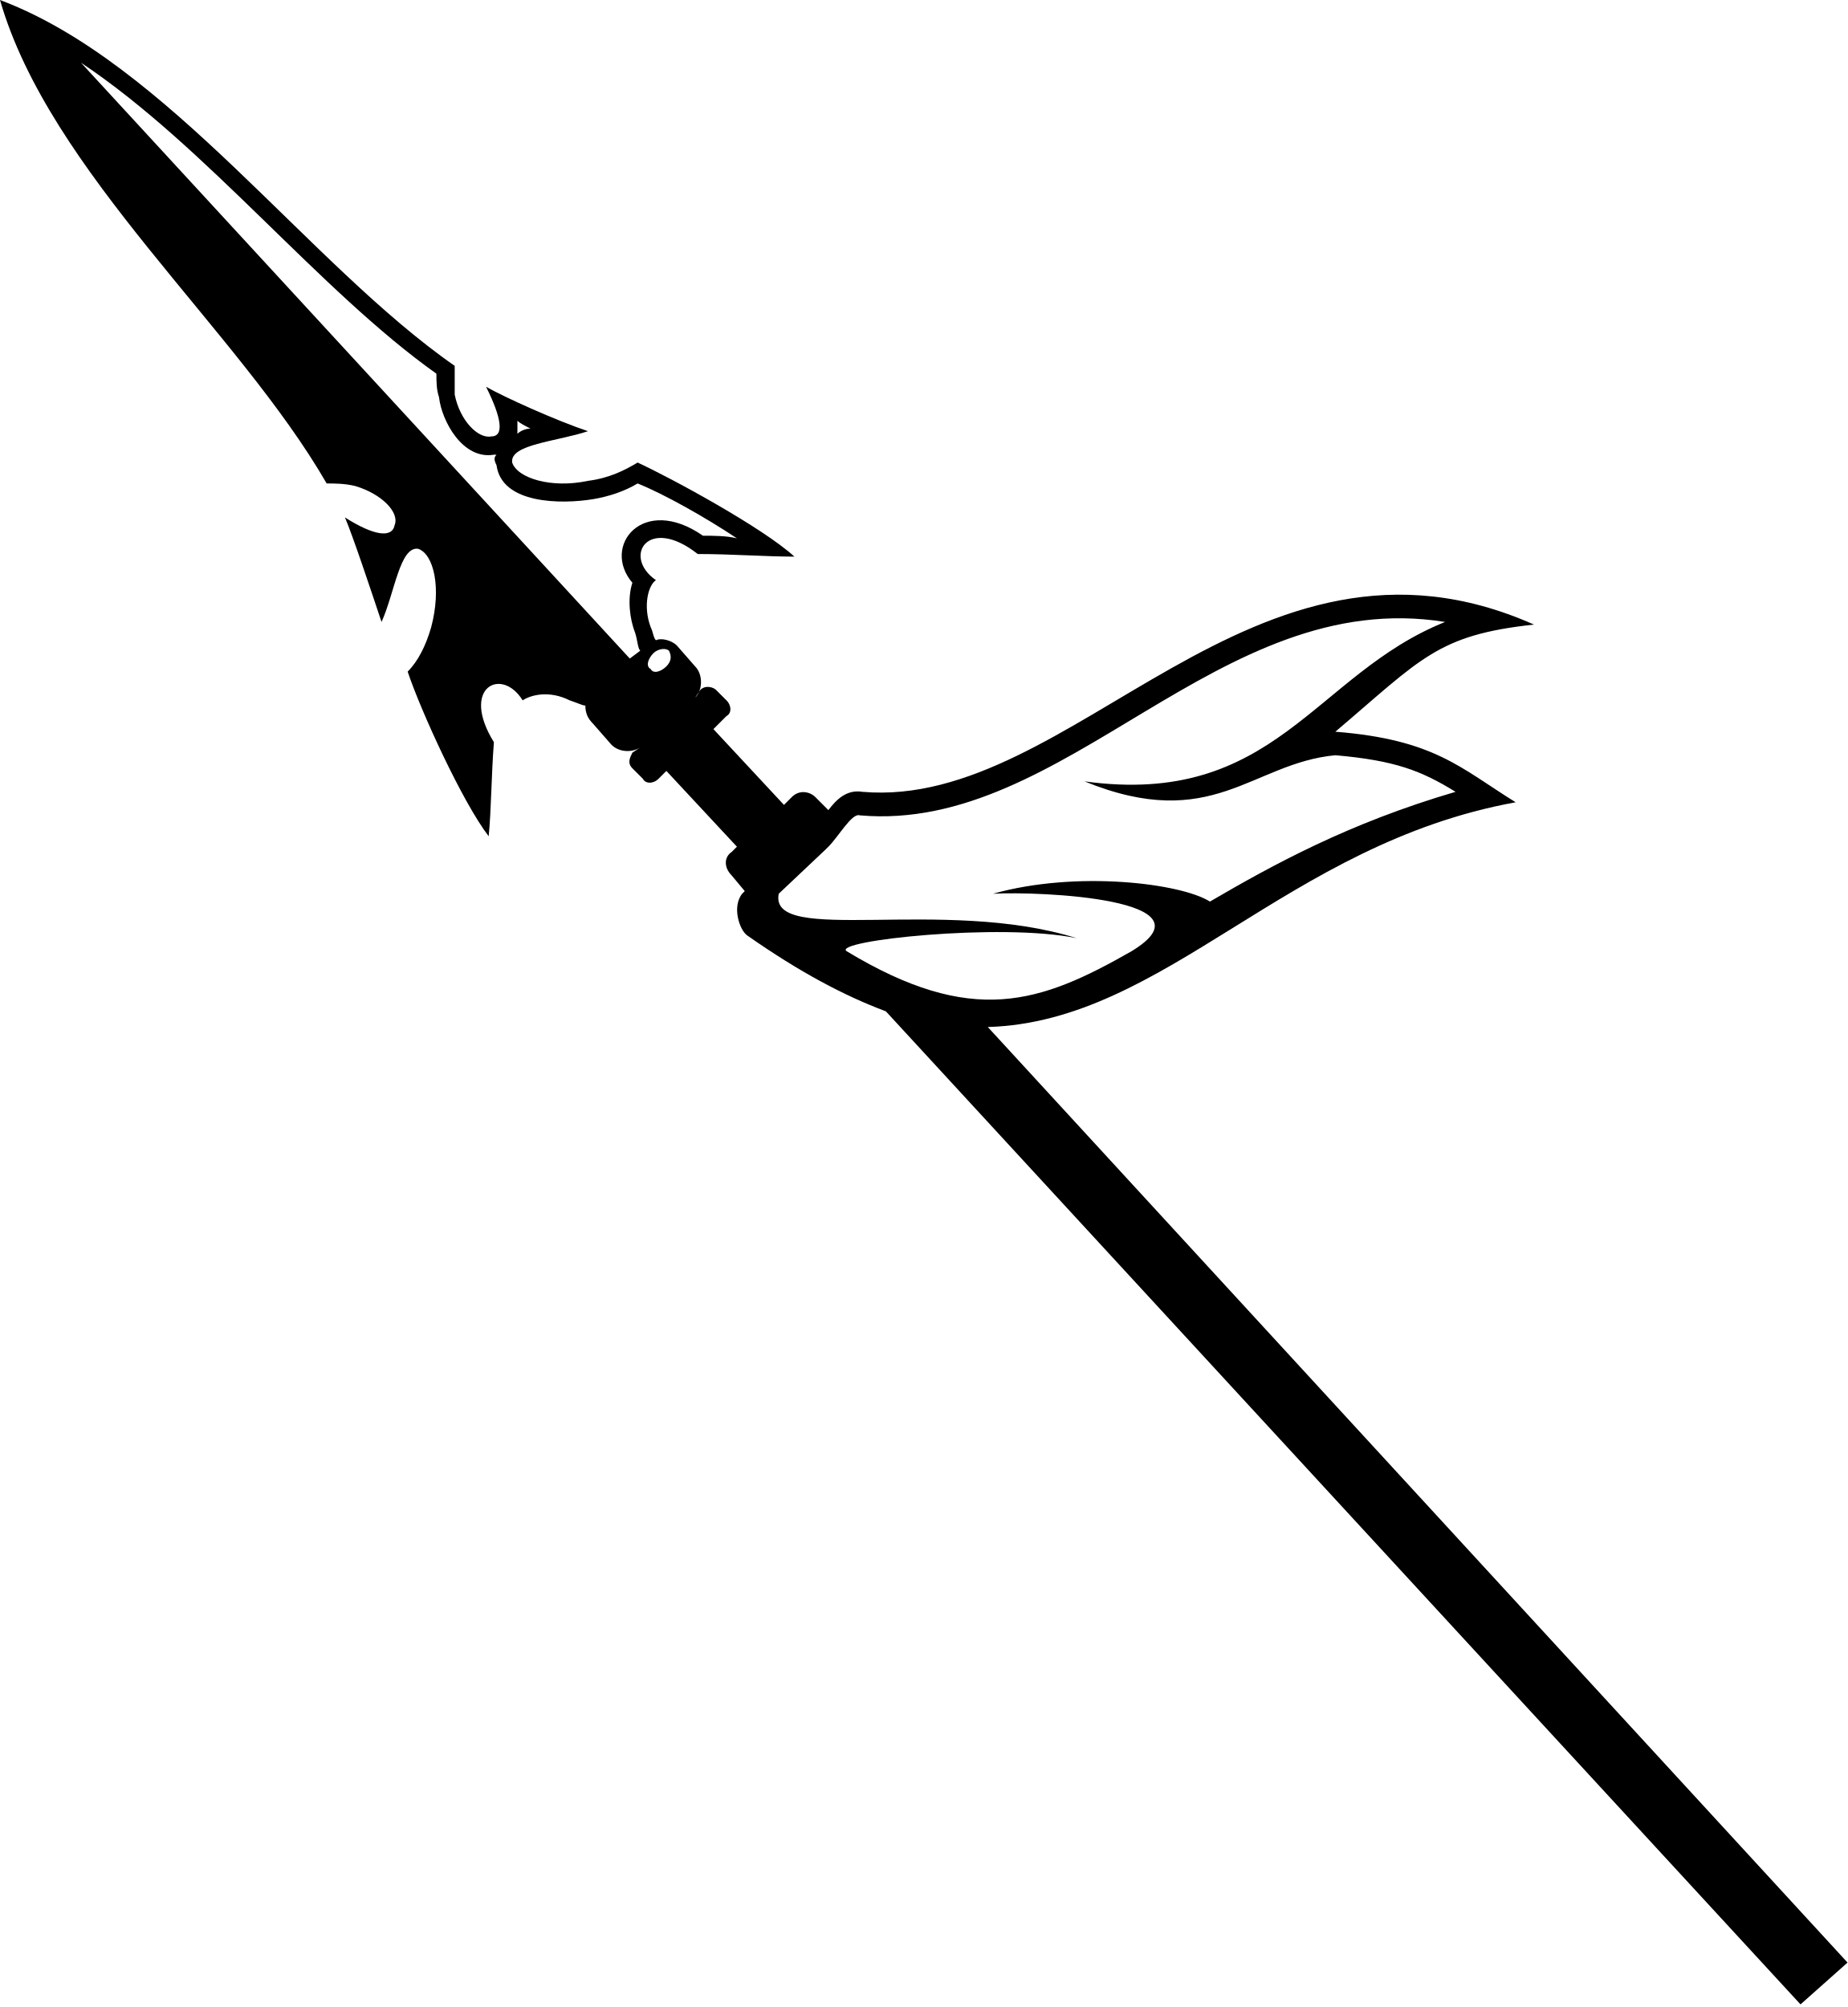
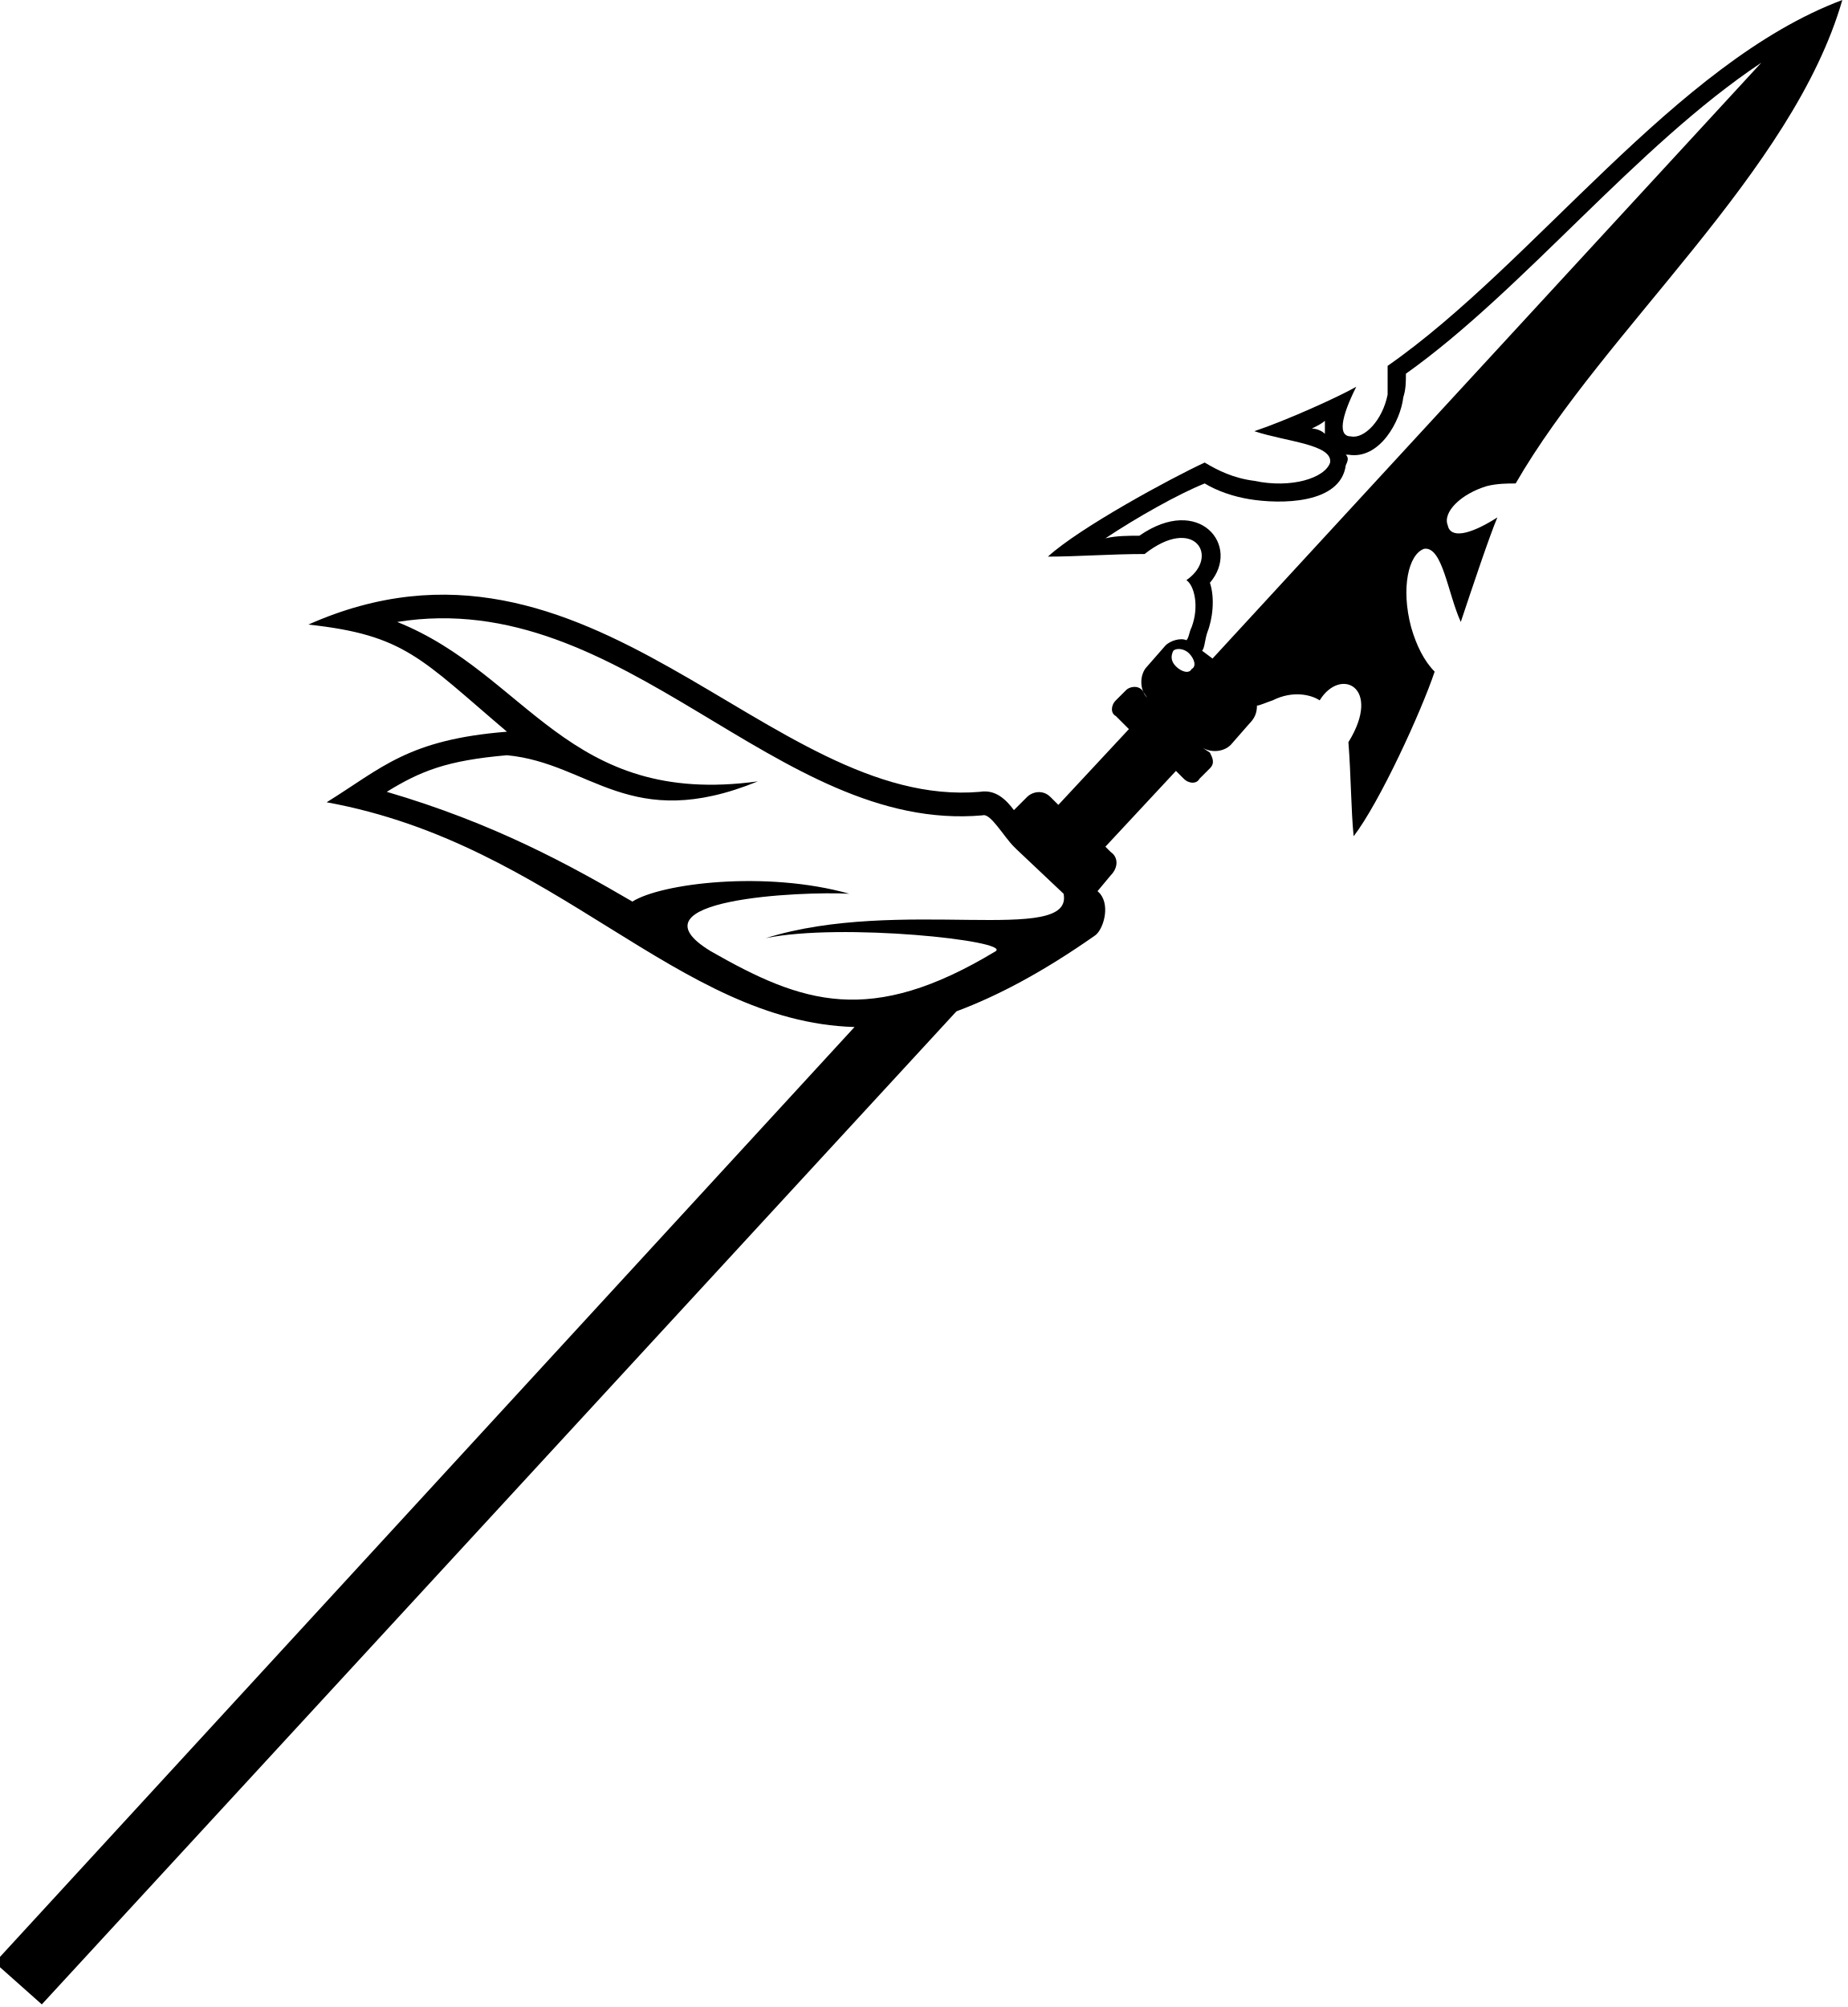
<svg xmlns="http://www.w3.org/2000/svg" version="1.1" viewBox="0 0 707 768" fill-rule="evenodd">
-   <g>
+   <g transform="scale(-1,1) translate(-705,0)">
    <path d="M187 320c1,-10 1,-23 2,-36 -13,-21 3,-29 11,-16 3,-2 10,-4 18,0 3,1 5,2 6,2 0,3 1,5 3,7l7 8c3,3 8,3 11,1l-3 2c-1,2 -2,4 0,6l4 4c1,2 4,2 6,0l3 -3 27 29 -2 2c-3,2 -3,6 0,9l5 6 -1 1c-4,5 -1,14 2,16 20,14 37,23 53,29l350 380 18 -16 -329 -358c68,-2 114,-70 202,-86 -21,-13 -31,-24 -69,-27 33,-28 39,-37 76,-41 -108,-48 -176,71 -257,64 -6,-1 -10,3 -13,7l-5 -5c-2,-2 -6,-3 -9,0l-3 3 -27 -29 5 -5c2,-1 2,-4 0,-6l-4 -4c-1,-1 -4,-2 -6,0l-2 3c3,-3 3,-9 0,-12l-7 -8c-2,-2 -6,-3 -8,-2 -1,-1 -1,-3 -2,-5 -3,-8 -1,-16 2,-18 -13,-9 -3,-25 16,-10 13,0 26,1 37,1 -12,-11 -47,-30 -60,-36 -5,3 -11,6 -19,7 -14,3 -27,-1 -29,-7 -1,-7 17,-8 29,-12 -12,-4 -32,-13 -39,-17 6,12 7,19 2,19 -5,1 -12,-6 -14,-16 0,-4 0,-8 0,-11 -56,-39 -110,-116 -174,-140 19,66 91,126 125,185 3,0 7,0 11,1 10,3 17,10 15,15 -1,5 -8,4 -19,-3 3,7 10,28 14,40 5,-11 7,-29 14,-28 6,2 9,15 5,30 -2,7 -5,13 -9,17 5,15 21,50 31,63zm63 -70c2,-2 5,-2 6,-1 1,2 1,4 -1,6 -2,2 -5,3 -6,1 -2,-1 -1,-4 1,-6zm48 92l18 -17 1 -1c4,-4 9,-13 12,-12 79,7 137,-88 224,-74 -50,20 -65,71 -138,61 49,20 64,-7 96,-10 23,2 33,6 46,14 -41,12 -70,28 -94,42 -11,-7 -51,-12 -83,-3 18,-1 86,2 53,22 -35,20 -61,29 -109,0 -6,-4 59,-11 88,-5 -51,-16 -118,3 -114,-17zm-57 -90l4 -3c-1,-1 -1,-4 -2,-7 -2,-5 -3,-13 -1,-19 -12,-14 4,-34 27,-18 4,0 9,0 13,1 -12,-8 -28,-17 -38,-21 -5,3 -11,5 -17,6 -12,2 -35,2 -37,-13 -1,-2 -1,-3 0,-4 -1,0 -1,0 -1,0 -12,2 -20,-13 -21,-22 -1,-3 -1,-6 -1,-9 -45,-32 -88,-87 -136,-119l210 228zm-43 -86c1,-1 3,-2 5,-2 -2,-1 -4,-2 -5,-3 0,2 0,3 0,5z" />
  </g>
</svg>
